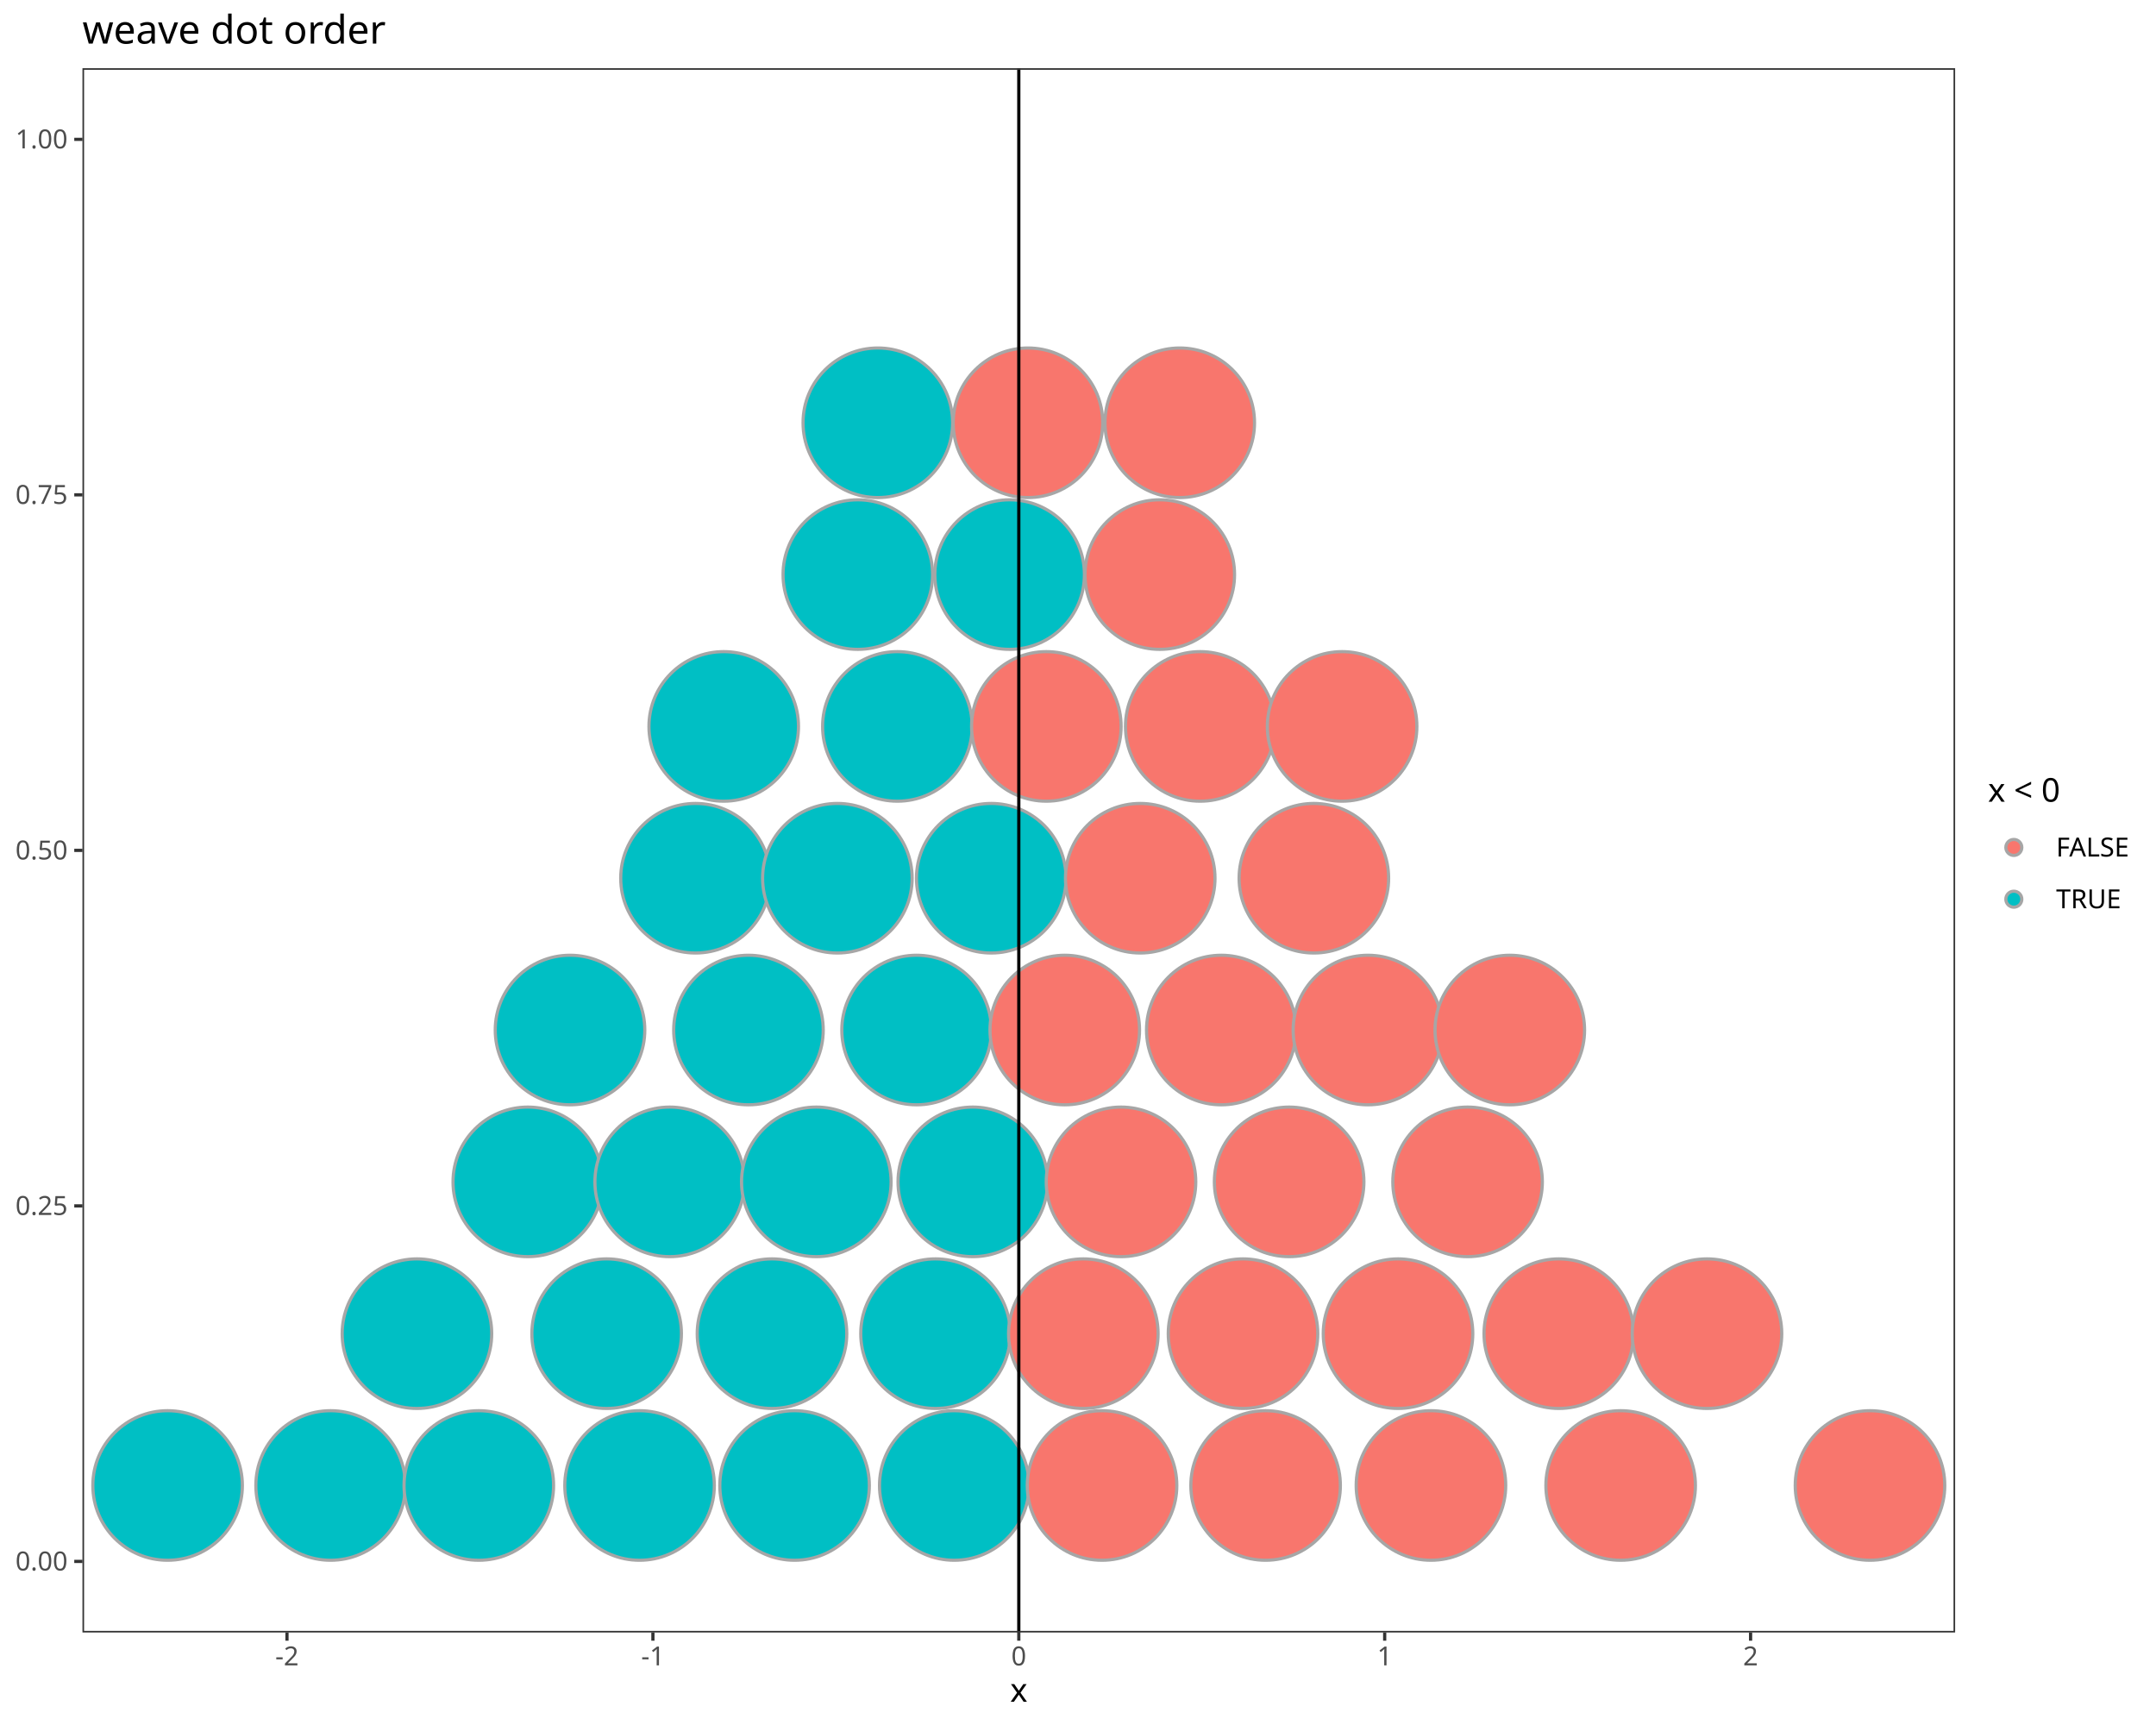
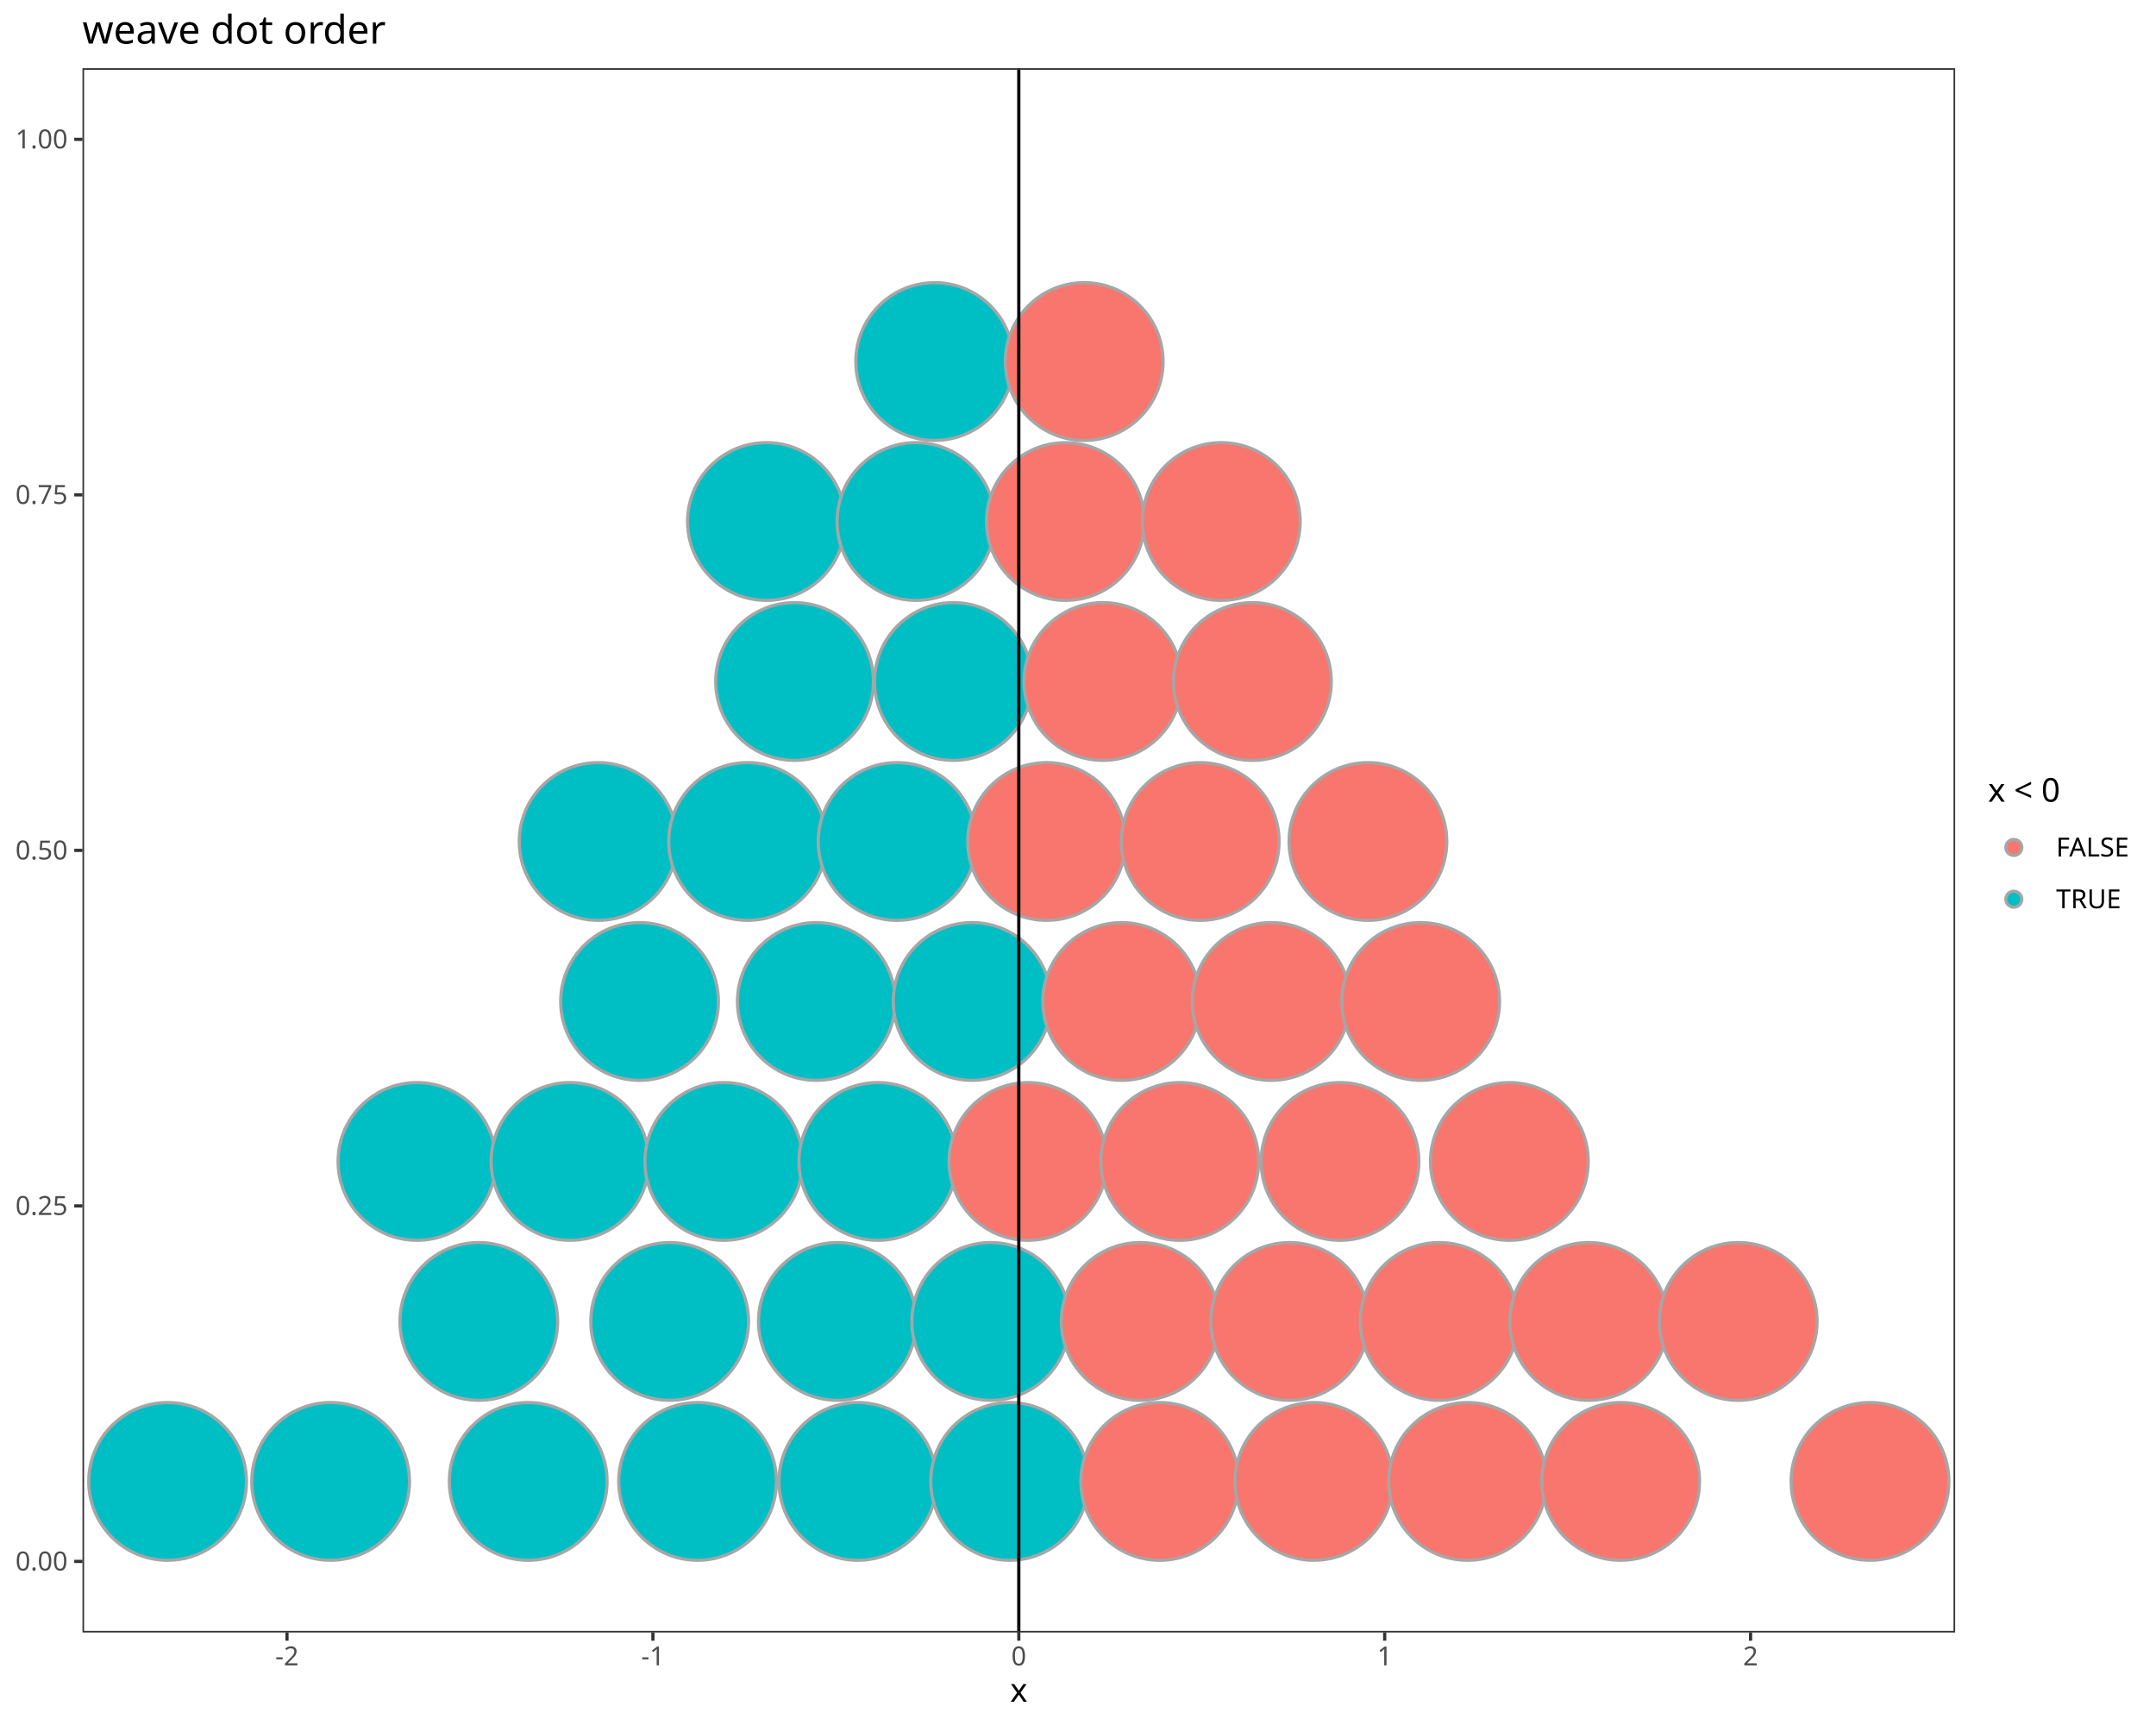
<svg xmlns="http://www.w3.org/2000/svg" class="svglite" data-engine-version="2.0" width="720.00pt" height="576.00pt" viewBox="0 0 720.00 576.00">
  <defs>
    <style type="text/css">
    .svglite line, .svglite polyline, .svglite polygon, .svglite path, .svglite rect, .svglite circle {
      fill: none;
      stroke: #000000;
      stroke-linecap: round;
      stroke-linejoin: round;
      stroke-miterlimit: 10.00;
    }
  </style>
  </defs>
  <rect width="100%" height="100%" style="stroke: none; fill: #FFFFFF;" />
  <defs>
    <clipPath id="cpMC4wMHw3MjAuMDB8MC4wMHw1NzYuMDA=">
      <rect x="0.00" y="0.00" width="720.00" height="576.00" />
    </clipPath>
  </defs>
  <g clip-path="url(#cpMC4wMHw3MjAuMDB8MC4wMHw1NzYuMDA=)">
    <rect x="0.00" y="0.00" width="720.00" height="576.00" style="stroke-width: 1.07; stroke: #FFFFFF; fill: #FFFFFF;" />
  </g>
  <defs>
    <clipPath id="cpMjcuNTR8NjUyLjkyfDIyLjc4fDU0NS4xMQ==">
      <rect x="27.54" y="22.78" width="625.38" height="522.33" />
    </clipPath>
  </defs>
  <g clip-path="url(#cpMjcuNTR8NjUyLjkyfDIyLjc4fDU0NS4xMQ==)">
    <rect x="27.54" y="22.78" width="625.38" height="522.33" style="stroke-width: 1.07; stroke: none; fill: #FFFFFF;" />
-     <circle cx="55.97" cy="496.02" r="24.97" style="stroke-width: 1.06; stroke: #A6A6A6; fill: #00BFC4;" />
-     <circle cx="110.41" cy="496.02" r="24.97" style="stroke-width: 1.06; stroke: #A6A6A6; fill: #00BFC4;" />
-     <circle cx="139.24" cy="445.33" r="24.97" style="stroke-width: 1.06; stroke: #A6A6A6; fill: #00BFC4;" />
-     <circle cx="159.90" cy="496.02" r="24.97" style="stroke-width: 1.06; stroke: #A6A6A6; fill: #00BFC4;" />
-     <circle cx="176.26" cy="394.64" r="24.97" style="stroke-width: 1.06; stroke: #A6A6A6; fill: #00BFC4;" />
-     <circle cx="190.36" cy="343.94" r="24.97" style="stroke-width: 1.06; stroke: #A6A6A6; fill: #00BFC4;" />
-     <circle cx="202.59" cy="445.33" r="24.97" style="stroke-width: 1.06; stroke: #A6A6A6; fill: #00BFC4;" />
-     <circle cx="213.58" cy="496.02" r="24.97" style="stroke-width: 1.06; stroke: #A6A6A6; fill: #00BFC4;" />
-     <circle cx="223.64" cy="394.64" r="24.97" style="stroke-width: 1.06; stroke: #A6A6A6; fill: #00BFC4;" />
-     <circle cx="232.26" cy="293.25" r="24.97" style="stroke-width: 1.06; stroke: #A6A6A6; fill: #00BFC4;" />
-     <circle cx="241.69" cy="242.56" r="24.97" style="stroke-width: 1.06; stroke: #A6A6A6; fill: #00BFC4;" />
-     <circle cx="249.95" cy="343.94" r="24.97" style="stroke-width: 1.06; stroke: #A6A6A6; fill: #00BFC4;" />
-     <circle cx="257.81" cy="445.33" r="24.97" style="stroke-width: 1.06; stroke: #A6A6A6; fill: #00BFC4;" />
-     <circle cx="265.35" cy="496.02" r="24.97" style="stroke-width: 1.06; stroke: #A6A6A6; fill: #00BFC4;" />
-     <circle cx="272.61" cy="394.64" r="24.97" style="stroke-width: 1.06; stroke: #A6A6A6; fill: #00BFC4;" />
-     <circle cx="279.64" cy="293.25" r="24.97" style="stroke-width: 1.06; stroke: #A6A6A6; fill: #00BFC4;" />
-     <circle cx="286.47" cy="191.86" r="24.97" style="stroke-width: 1.06; stroke: #A6A6A6; fill: #00BFC4;" />
-     <circle cx="293.15" cy="141.17" r="24.97" style="stroke-width: 1.06; stroke: #A6A6A6; fill: #00BFC4;" />
-     <circle cx="299.68" cy="242.56" r="24.97" style="stroke-width: 1.06; stroke: #A6A6A6; fill: #00BFC4;" />
-     <circle cx="306.10" cy="343.94" r="24.97" style="stroke-width: 1.06; stroke: #A6A6A6; fill: #00BFC4;" />
-     <circle cx="312.42" cy="445.33" r="24.97" style="stroke-width: 1.06; stroke: #A6A6A6; fill: #00BFC4;" />
-     <circle cx="318.68" cy="496.02" r="24.97" style="stroke-width: 1.06; stroke: #A6A6A6; fill: #00BFC4;" />
-     <circle cx="324.87" cy="394.64" r="24.97" style="stroke-width: 1.06; stroke: #A6A6A6; fill: #00BFC4;" />
-     <circle cx="331.03" cy="293.25" r="24.97" style="stroke-width: 1.06; stroke: #A6A6A6; fill: #00BFC4;" />
-     <circle cx="337.17" cy="191.86" r="24.97" style="stroke-width: 1.06; stroke: #A6A6A6; fill: #00BFC4;" />
-     <circle cx="343.29" cy="141.17" r="24.97" style="stroke-width: 1.06; stroke: #A6A6A6; fill: #F8766D;" />
-     <circle cx="349.43" cy="242.56" r="24.97" style="stroke-width: 1.06; stroke: #A6A6A6; fill: #F8766D;" />
-     <circle cx="355.58" cy="343.94" r="24.97" style="stroke-width: 1.06; stroke: #A6A6A6; fill: #F8766D;" />
-     <circle cx="361.78" cy="445.33" r="24.97" style="stroke-width: 1.06; stroke: #A6A6A6; fill: #F8766D;" />
-     <circle cx="368.03" cy="496.02" r="24.97" style="stroke-width: 1.06; stroke: #A6A6A6; fill: #F8766D;" />
-     <circle cx="374.36" cy="394.64" r="24.97" style="stroke-width: 1.06; stroke: #A6A6A6; fill: #F8766D;" />
-     <circle cx="380.78" cy="293.25" r="24.97" style="stroke-width: 1.06; stroke: #A6A6A6; fill: #F8766D;" />
-     <circle cx="387.31" cy="191.86" r="24.97" style="stroke-width: 1.06; stroke: #A6A6A6; fill: #F8766D;" />
-     <circle cx="393.98" cy="141.17" r="24.97" style="stroke-width: 1.06; stroke: #A6A6A6; fill: #F8766D;" />
-     <circle cx="400.82" cy="242.56" r="24.97" style="stroke-width: 1.06; stroke: #A6A6A6; fill: #F8766D;" />
-     <circle cx="407.85" cy="343.94" r="24.97" style="stroke-width: 1.06; stroke: #A6A6A6; fill: #F8766D;" />
-     <circle cx="415.11" cy="445.33" r="24.97" style="stroke-width: 1.06; stroke: #A6A6A6; fill: #F8766D;" />
-     <circle cx="422.65" cy="496.02" r="24.97" style="stroke-width: 1.06; stroke: #A6A6A6; fill: #F8766D;" />
-     <circle cx="430.51" cy="394.64" r="24.97" style="stroke-width: 1.06; stroke: #A6A6A6; fill: #F8766D;" />
-     <circle cx="438.77" cy="293.25" r="24.97" style="stroke-width: 1.06; stroke: #A6A6A6; fill: #F8766D;" />
-     <circle cx="448.20" cy="242.56" r="24.97" style="stroke-width: 1.06; stroke: #A6A6A6; fill: #F8766D;" />
-     <circle cx="456.82" cy="343.94" r="24.97" style="stroke-width: 1.06; stroke: #A6A6A6; fill: #F8766D;" />
-     <circle cx="466.87" cy="445.33" r="24.97" style="stroke-width: 1.06; stroke: #A6A6A6; fill: #F8766D;" />
-     <circle cx="477.87" cy="496.02" r="24.97" style="stroke-width: 1.06; stroke: #A6A6A6; fill: #F8766D;" />
-     <circle cx="490.10" cy="394.64" r="24.97" style="stroke-width: 1.06; stroke: #A6A6A6; fill: #F8766D;" />
-     <circle cx="504.20" cy="343.94" r="24.97" style="stroke-width: 1.06; stroke: #A6A6A6; fill: #F8766D;" />
-     <circle cx="520.56" cy="445.33" r="24.97" style="stroke-width: 1.06; stroke: #A6A6A6; fill: #F8766D;" />
-     <circle cx="541.22" cy="496.02" r="24.97" style="stroke-width: 1.06; stroke: #A6A6A6; fill: #F8766D;" />
-     <circle cx="570.05" cy="445.33" r="24.97" style="stroke-width: 1.06; stroke: #A6A6A6; fill: #F8766D;" />
-     <circle cx="624.49" cy="496.02" r="24.97" style="stroke-width: 1.06; stroke: #A6A6A6; fill: #F8766D;" />
+     <circle cx="55.97" cy="494.66" r="26.34" style="stroke-width: 1.06; stroke: #A6A6A6; fill: #00BFC4;" />
+     <circle cx="110.41" cy="494.66" r="26.34" style="stroke-width: 1.06; stroke: #A6A6A6; fill: #00BFC4;" />
+     <circle cx="139.24" cy="387.82" r="26.34" style="stroke-width: 1.06; stroke: #A6A6A6; fill: #00BFC4;" />
+     <circle cx="159.90" cy="441.24" r="26.34" style="stroke-width: 1.06; stroke: #A6A6A6; fill: #00BFC4;" />
+     <circle cx="176.40" cy="494.66" r="26.34" style="stroke-width: 1.06; stroke: #A6A6A6; fill: #00BFC4;" />
+     <circle cx="190.36" cy="387.82" r="26.34" style="stroke-width: 1.06; stroke: #A6A6A6; fill: #00BFC4;" />
+     <circle cx="199.74" cy="280.98" r="26.34" style="stroke-width: 1.06; stroke: #A6A6A6; fill: #00BFC4;" />
+     <circle cx="213.58" cy="334.40" r="26.34" style="stroke-width: 1.06; stroke: #A6A6A6; fill: #00BFC4;" />
+     <circle cx="223.64" cy="441.24" r="26.34" style="stroke-width: 1.06; stroke: #A6A6A6; fill: #00BFC4;" />
+     <circle cx="232.96" cy="494.66" r="26.34" style="stroke-width: 1.06; stroke: #A6A6A6; fill: #00BFC4;" />
+     <circle cx="241.69" cy="387.82" r="26.34" style="stroke-width: 1.06; stroke: #A6A6A6; fill: #00BFC4;" />
+     <circle cx="249.66" cy="280.98" r="26.34" style="stroke-width: 1.06; stroke: #A6A6A6; fill: #00BFC4;" />
+     <circle cx="255.95" cy="174.14" r="26.34" style="stroke-width: 1.06; stroke: #A6A6A6; fill: #00BFC4;" />
+     <circle cx="265.35" cy="227.56" r="26.34" style="stroke-width: 1.06; stroke: #A6A6A6; fill: #00BFC4;" />
+     <circle cx="272.61" cy="334.40" r="26.34" style="stroke-width: 1.06; stroke: #A6A6A6; fill: #00BFC4;" />
+     <circle cx="279.64" cy="441.24" r="26.34" style="stroke-width: 1.06; stroke: #A6A6A6; fill: #00BFC4;" />
+     <circle cx="286.47" cy="494.66" r="26.34" style="stroke-width: 1.06; stroke: #A6A6A6; fill: #00BFC4;" />
+     <circle cx="293.15" cy="387.82" r="26.34" style="stroke-width: 1.06; stroke: #A6A6A6; fill: #00BFC4;" />
+     <circle cx="299.59" cy="280.98" r="26.34" style="stroke-width: 1.06; stroke: #A6A6A6; fill: #00BFC4;" />
+     <circle cx="305.88" cy="174.14" r="26.34" style="stroke-width: 1.06; stroke: #A6A6A6; fill: #00BFC4;" />
+     <circle cx="312.14" cy="120.72" r="26.34" style="stroke-width: 1.06; stroke: #A6A6A6; fill: #00BFC4;" />
+     <circle cx="318.39" cy="227.56" r="26.34" style="stroke-width: 1.06; stroke: #A6A6A6; fill: #00BFC4;" />
+     <circle cx="324.65" cy="334.40" r="26.34" style="stroke-width: 1.06; stroke: #A6A6A6; fill: #00BFC4;" />
+     <circle cx="330.85" cy="441.24" r="26.34" style="stroke-width: 1.06; stroke: #A6A6A6; fill: #00BFC4;" />
+     <circle cx="337.17" cy="494.66" r="26.34" style="stroke-width: 1.06; stroke: #A6A6A6; fill: #00BFC4;" />
+     <circle cx="343.29" cy="387.82" r="26.34" style="stroke-width: 1.06; stroke: #A6A6A6; fill: #F8766D;" />
+     <circle cx="349.52" cy="280.98" r="26.34" style="stroke-width: 1.06; stroke: #A6A6A6; fill: #F8766D;" />
+     <circle cx="355.80" cy="174.14" r="26.34" style="stroke-width: 1.06; stroke: #A6A6A6; fill: #F8766D;" />
+     <circle cx="362.07" cy="120.72" r="26.34" style="stroke-width: 1.06; stroke: #A6A6A6; fill: #F8766D;" />
+     <circle cx="368.32" cy="227.56" r="26.34" style="stroke-width: 1.06; stroke: #A6A6A6; fill: #F8766D;" />
+     <circle cx="374.58" cy="334.40" r="26.34" style="stroke-width: 1.06; stroke: #A6A6A6; fill: #F8766D;" />
+     <circle cx="380.78" cy="441.24" r="26.34" style="stroke-width: 1.06; stroke: #A6A6A6; fill: #F8766D;" />
+     <circle cx="387.31" cy="494.66" r="26.34" style="stroke-width: 1.06; stroke: #A6A6A6; fill: #F8766D;" />
+     <circle cx="393.98" cy="387.82" r="26.34" style="stroke-width: 1.06; stroke: #A6A6A6; fill: #F8766D;" />
+     <circle cx="400.82" cy="280.98" r="26.34" style="stroke-width: 1.06; stroke: #A6A6A6; fill: #F8766D;" />
+     <circle cx="407.85" cy="174.14" r="26.34" style="stroke-width: 1.06; stroke: #A6A6A6; fill: #F8766D;" />
+     <circle cx="418.24" cy="227.56" r="26.34" style="stroke-width: 1.06; stroke: #A6A6A6; fill: #F8766D;" />
+     <circle cx="424.50" cy="334.40" r="26.34" style="stroke-width: 1.06; stroke: #A6A6A6; fill: #F8766D;" />
+     <circle cx="430.70" cy="441.24" r="26.34" style="stroke-width: 1.06; stroke: #A6A6A6; fill: #F8766D;" />
+     <circle cx="438.77" cy="494.66" r="26.34" style="stroke-width: 1.06; stroke: #A6A6A6; fill: #F8766D;" />
+     <circle cx="447.50" cy="387.82" r="26.34" style="stroke-width: 1.06; stroke: #A6A6A6; fill: #F8766D;" />
+     <circle cx="456.82" cy="280.98" r="26.34" style="stroke-width: 1.06; stroke: #A6A6A6; fill: #F8766D;" />
+     <circle cx="474.43" cy="334.40" r="26.34" style="stroke-width: 1.06; stroke: #A6A6A6; fill: #F8766D;" />
+     <circle cx="480.63" cy="441.24" r="26.34" style="stroke-width: 1.06; stroke: #A6A6A6; fill: #F8766D;" />
+     <circle cx="490.10" cy="494.66" r="26.34" style="stroke-width: 1.06; stroke: #A6A6A6; fill: #F8766D;" />
+     <circle cx="504.06" cy="387.82" r="26.34" style="stroke-width: 1.06; stroke: #A6A6A6; fill: #F8766D;" />
+     <circle cx="530.55" cy="441.24" r="26.34" style="stroke-width: 1.06; stroke: #A6A6A6; fill: #F8766D;" />
+     <circle cx="541.22" cy="494.66" r="26.34" style="stroke-width: 1.06; stroke: #A6A6A6; fill: #F8766D;" />
+     <circle cx="580.48" cy="441.24" r="26.34" style="stroke-width: 1.06; stroke: #A6A6A6; fill: #F8766D;" />
+     <circle cx="624.49" cy="494.66" r="26.34" style="stroke-width: 1.06; stroke: #A6A6A6; fill: #F8766D;" />
    <line x1="340.23" y1="545.11" x2="340.23" y2="22.78" style="stroke-width: 1.07; stroke-linecap: butt;" />
    <rect x="27.54" y="22.78" width="625.38" height="522.33" style="stroke-width: 1.07; stroke: #333333;" />
  </g>
  <g clip-path="url(#cpMC4wMHw3MjAuMDB8MC4wMHw1NzYuMDA=)">
    <text x="22.61" y="524.40" text-anchor="end" style="font-size: 8.80px; fill: #4D4D4D; font-family: sans;" textLength="17.13px" lengthAdjust="spacingAndGlyphs">0.00</text>
    <text x="22.61" y="405.69" text-anchor="end" style="font-size: 8.80px; fill: #4D4D4D; font-family: sans;" textLength="17.13px" lengthAdjust="spacingAndGlyphs">0.25</text>
    <text x="22.61" y="286.98" text-anchor="end" style="font-size: 8.80px; fill: #4D4D4D; font-family: sans;" textLength="17.13px" lengthAdjust="spacingAndGlyphs">0.50</text>
    <text x="22.61" y="168.26" text-anchor="end" style="font-size: 8.80px; fill: #4D4D4D; font-family: sans;" textLength="17.13px" lengthAdjust="spacingAndGlyphs">0.75</text>
    <text x="22.61" y="49.55" text-anchor="end" style="font-size: 8.80px; fill: #4D4D4D; font-family: sans;" textLength="17.13px" lengthAdjust="spacingAndGlyphs">1.00</text>
    <polyline points="24.80,521.37 27.54,521.37 " style="stroke-width: 1.07; stroke: #333333; stroke-linecap: butt;" />
    <polyline points="24.80,402.66 27.54,402.66 " style="stroke-width: 1.07; stroke: #333333; stroke-linecap: butt;" />
    <polyline points="24.80,283.95 27.54,283.95 " style="stroke-width: 1.07; stroke: #333333; stroke-linecap: butt;" />
    <polyline points="24.80,165.24 27.54,165.24 " style="stroke-width: 1.07; stroke: #333333; stroke-linecap: butt;" />
    <polyline points="24.80,46.53 27.54,46.53 " style="stroke-width: 1.07; stroke: #333333; stroke-linecap: butt;" />
    <polyline points="95.84,547.85 95.84,545.11 " style="stroke-width: 1.07; stroke: #333333; stroke-linecap: butt;" />
    <polyline points="218.04,547.85 218.04,545.11 " style="stroke-width: 1.07; stroke: #333333; stroke-linecap: butt;" />
    <polyline points="340.23,547.85 340.23,545.11 " style="stroke-width: 1.07; stroke: #333333; stroke-linecap: butt;" />
    <polyline points="462.42,547.85 462.42,545.11 " style="stroke-width: 1.07; stroke: #333333; stroke-linecap: butt;" />
    <polyline points="584.61,547.85 584.61,545.11 " style="stroke-width: 1.07; stroke: #333333; stroke-linecap: butt;" />
    <text x="95.84" y="556.10" text-anchor="middle" style="font-size: 8.80px; fill: #4D4D4D; font-family: sans;" textLength="7.82px" lengthAdjust="spacingAndGlyphs">-2</text>
    <text x="218.04" y="556.10" text-anchor="middle" style="font-size: 8.80px; fill: #4D4D4D; font-family: sans;" textLength="7.82px" lengthAdjust="spacingAndGlyphs">-1</text>
    <text x="340.23" y="556.10" text-anchor="middle" style="font-size: 8.80px; fill: #4D4D4D; font-family: sans;" textLength="4.89px" lengthAdjust="spacingAndGlyphs">0</text>
    <text x="462.42" y="556.10" text-anchor="middle" style="font-size: 8.80px; fill: #4D4D4D; font-family: sans;" textLength="4.89px" lengthAdjust="spacingAndGlyphs">1</text>
    <text x="584.61" y="556.10" text-anchor="middle" style="font-size: 8.80px; fill: #4D4D4D; font-family: sans;" textLength="4.89px" lengthAdjust="spacingAndGlyphs">2</text>
    <text x="340.23" y="568.24" text-anchor="middle" style="font-size: 11.00px; font-family: sans;" textLength="5.50px" lengthAdjust="spacingAndGlyphs">x</text>
    <rect x="663.88" y="259.00" width="50.64" height="49.89" style="stroke-width: 1.07; stroke: none; fill: #FFFFFF;" />
    <text x="663.88" y="267.71" style="font-size: 11.00px; font-family: sans;" textLength="24.16px" lengthAdjust="spacingAndGlyphs">x &lt; 0</text>
    <rect x="663.88" y="274.33" width="17.28" height="17.28" style="stroke-width: 1.07; stroke: none; fill: #FFFFFF;" />
    <circle cx="672.52" cy="282.97" r="2.67" style="stroke-width: 1.06; stroke: #A6A6A6; fill: #F8766D;" />
    <rect x="663.88" y="291.61" width="17.28" height="17.28" style="stroke-width: 1.07; stroke: none; fill: #FFFFFF;" />
    <circle cx="672.52" cy="300.25" r="2.67" style="stroke-width: 1.06; stroke: #A6A6A6; fill: #00BFC4;" />
    <text x="686.64" y="286.00" style="font-size: 8.80px; font-family: sans;" textLength="27.88px" lengthAdjust="spacingAndGlyphs">FALSE</text>
    <text x="686.64" y="303.28" style="font-size: 8.80px; font-family: sans;" textLength="23.96px" lengthAdjust="spacingAndGlyphs">TRUE</text>
    <text x="27.54" y="14.56" style="font-size: 13.20px; font-family: sans;" textLength="94.67px" lengthAdjust="spacingAndGlyphs">weave dot order</text>
  </g>
</svg>
